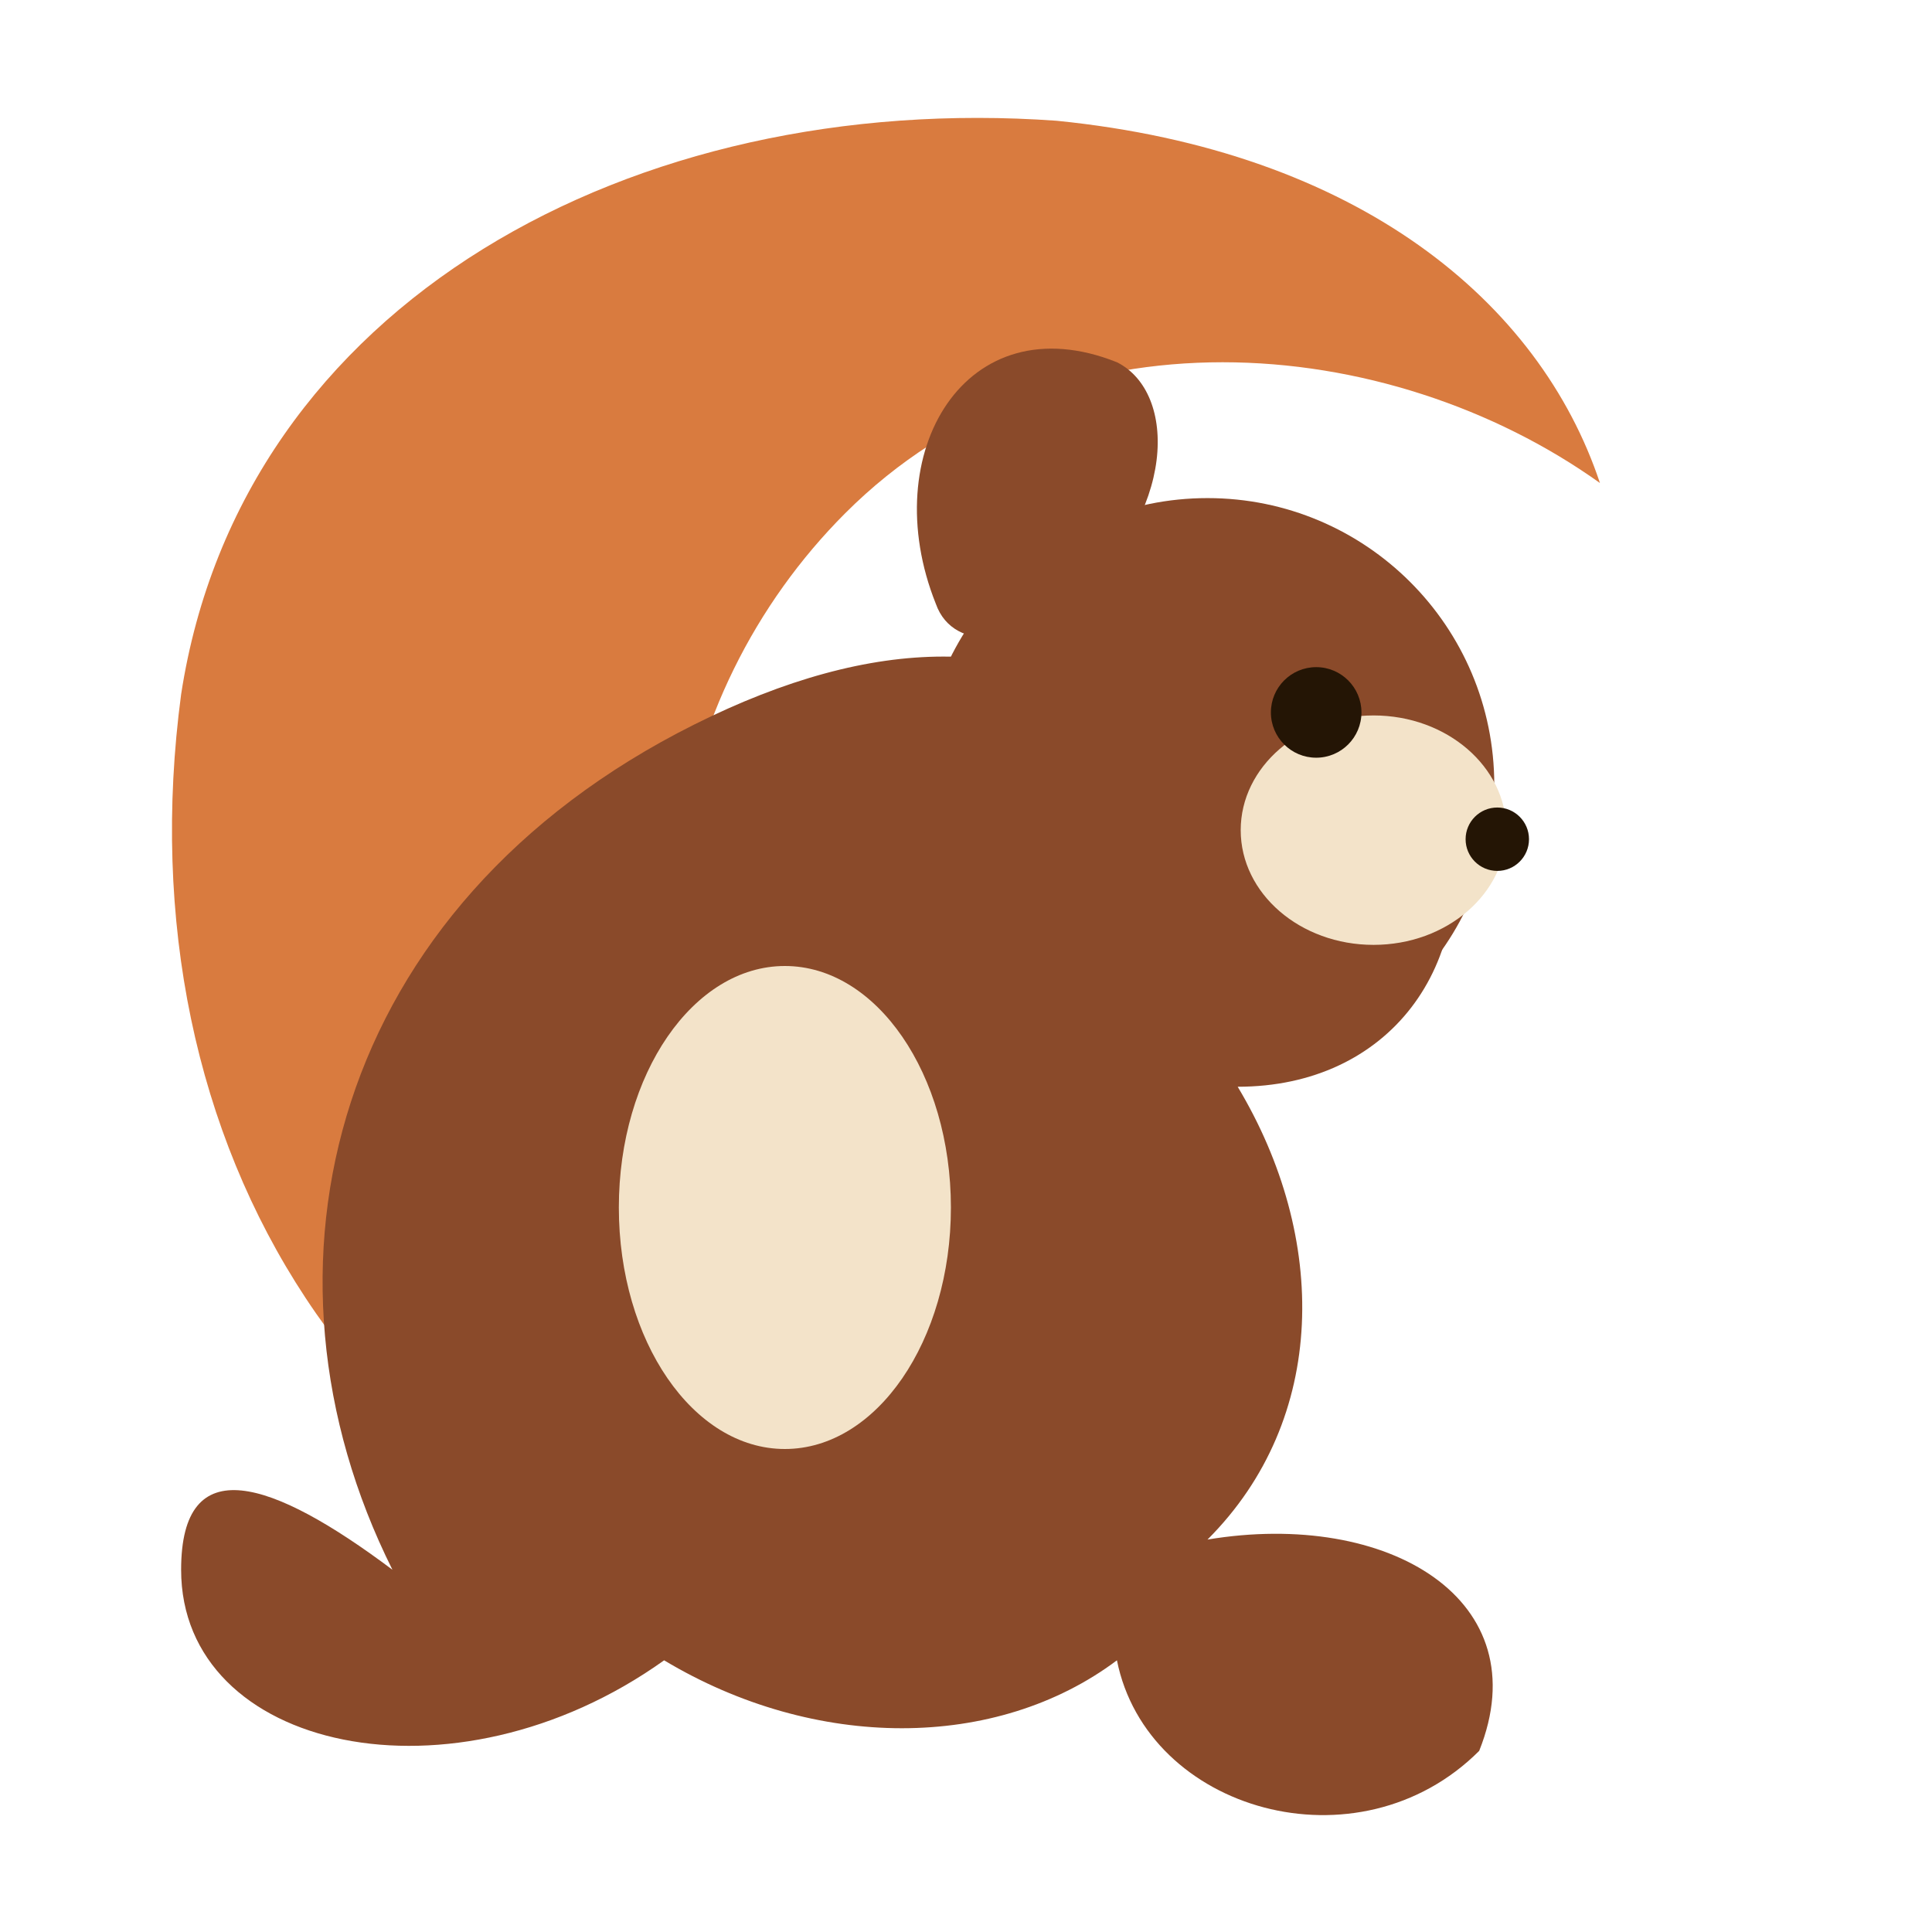
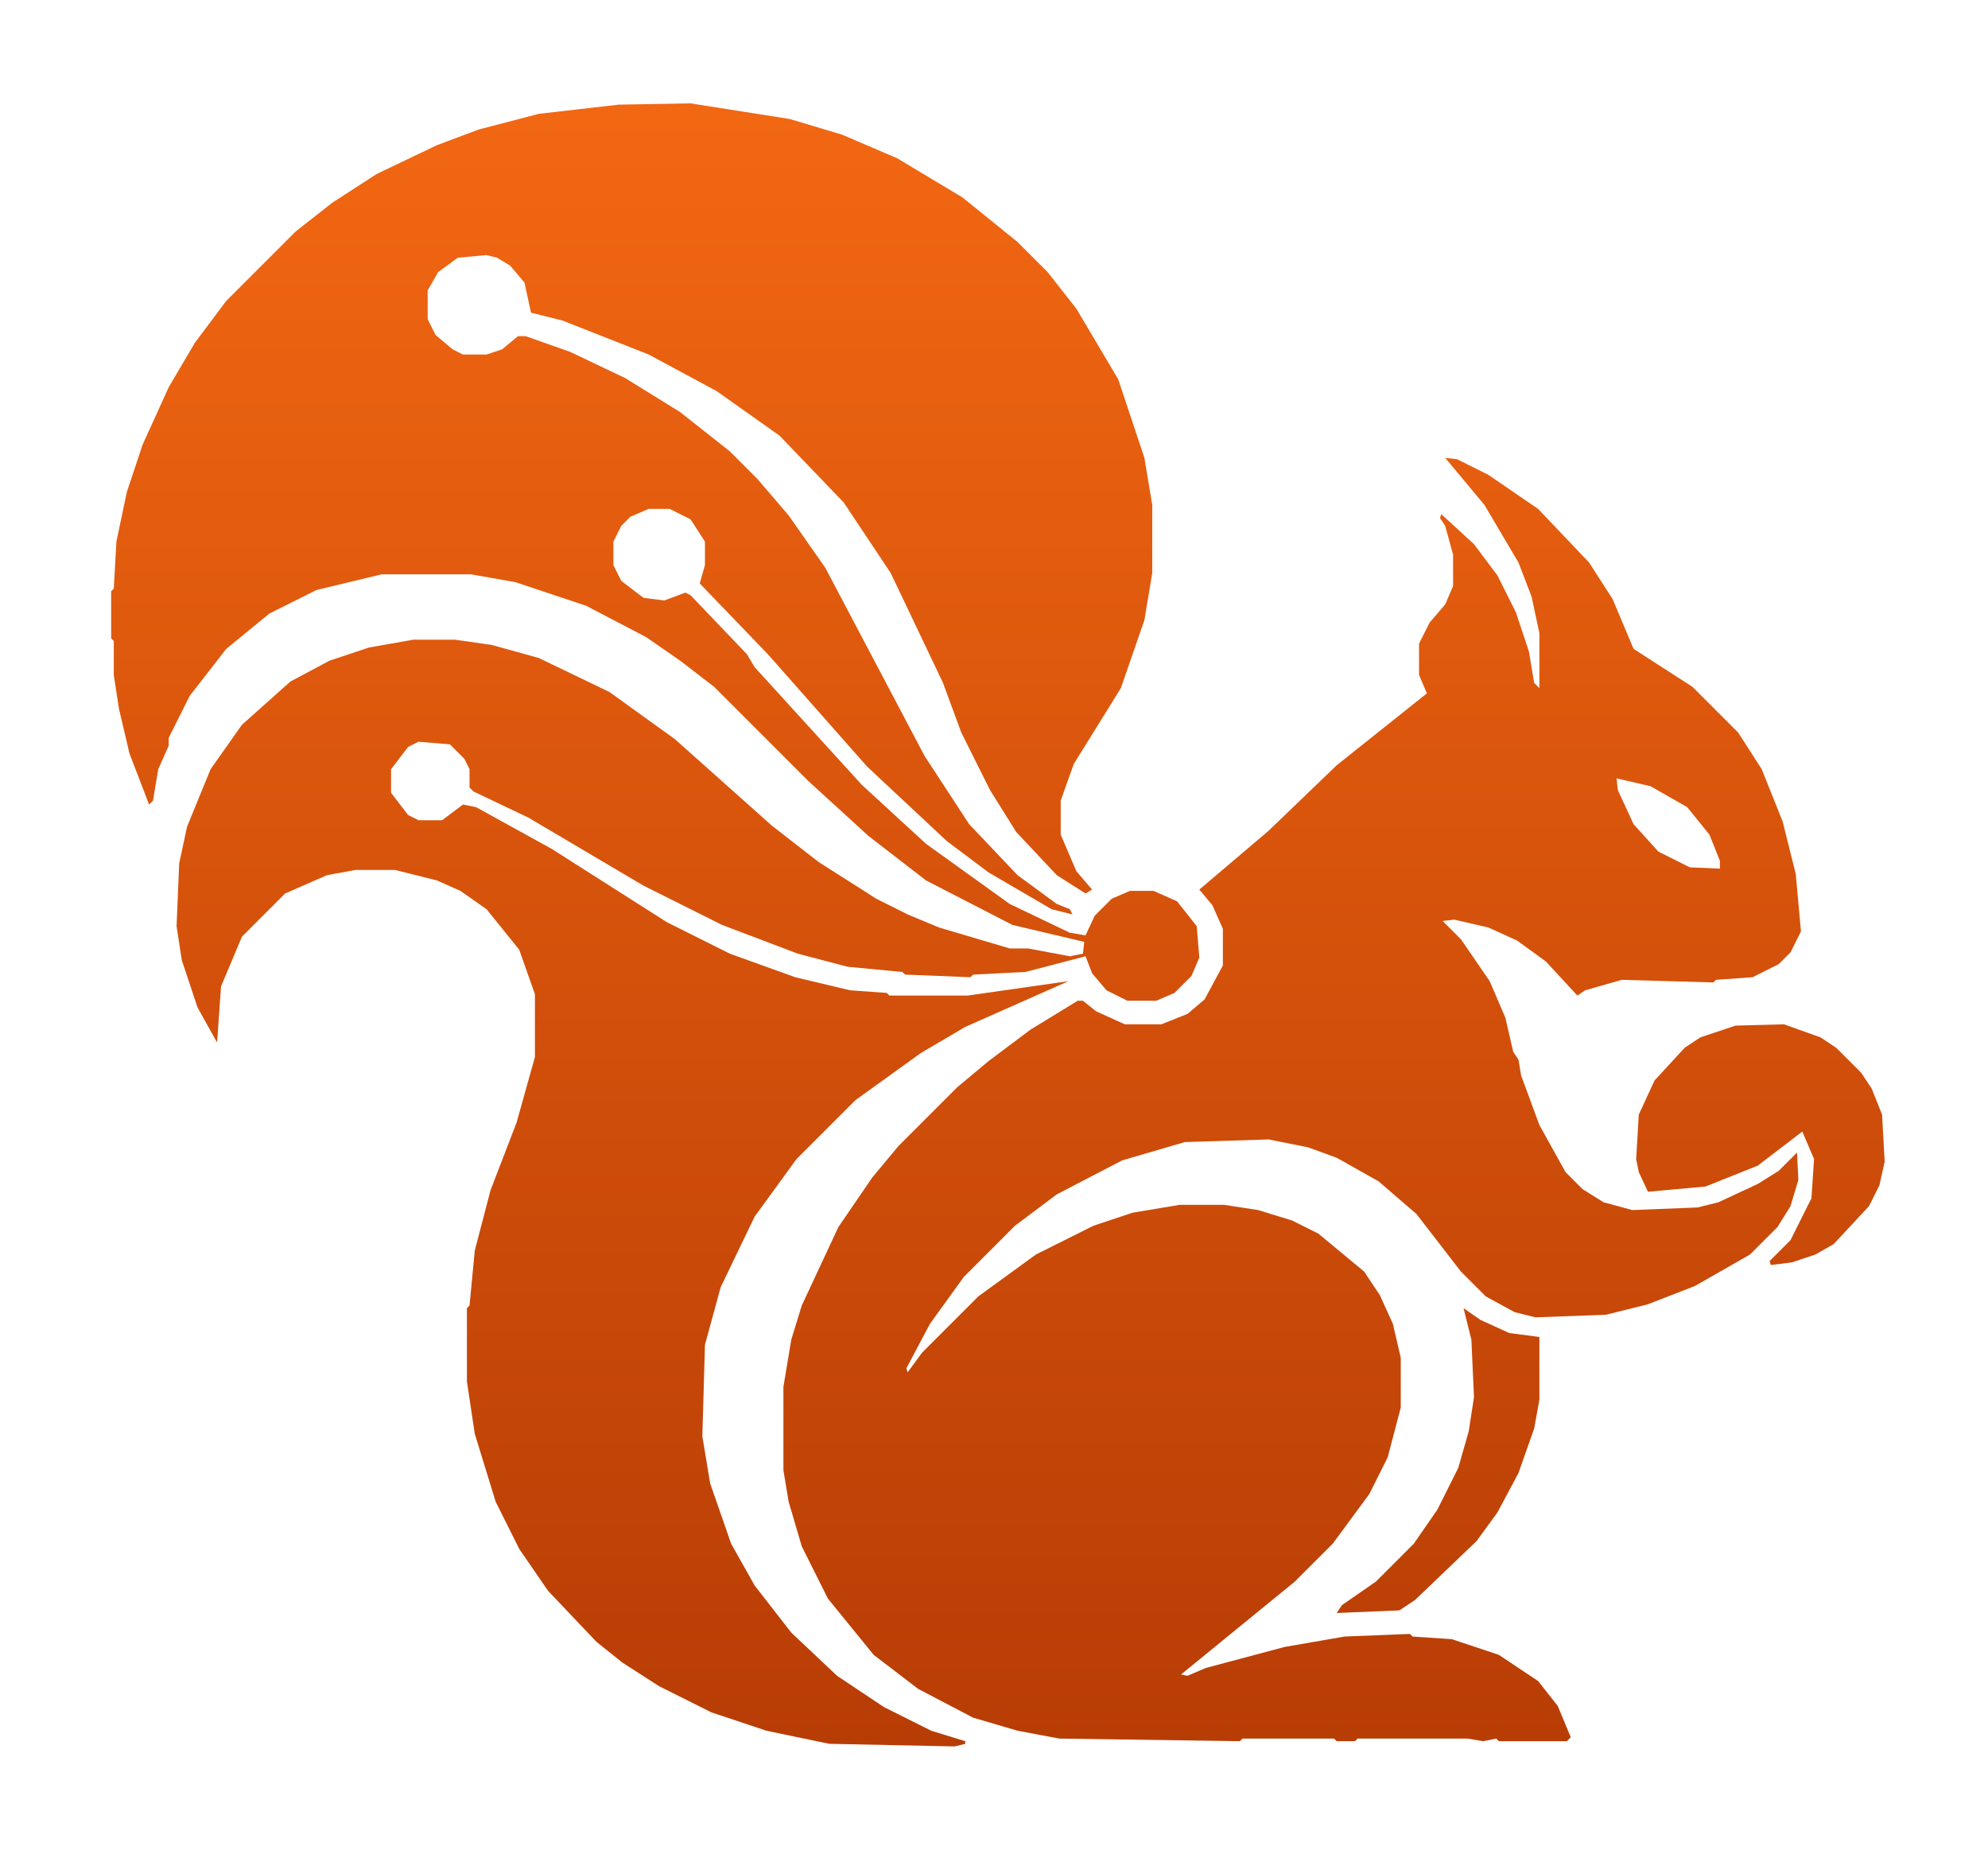
- <svg xmlns="http://www.w3.org/2000/svg" viewBox="0 0 64 64">
-   <path d="M27,54 C12,51 4,38 6,23 C8,10 21,3 35,4 C45,5 51,10 53,16            C46,11 35,10 28,17 C22,23 20,33 26,41 C30,46 33,49 34,52            C32,53 29,54 27,54 Z" fill="#d97b3f" />
-   <path d="M13,52 C8,42 11,30 23,24 C29,21 34,21 38,24            C43,20 47,22 48,27 C49,32 46,36 41,36            C44,41 44,47 40,51 C46,50 51,53 49,58 C45,62 38,60 37,55            C33,58 27,58 22,55 C15,60 6,58 6,52 C6,48 9,49 13,52 Z" fill="#8a4a2a" />
-   <path d="M31,20 C29,15 32,10 37,12 C39,13 39,17 35.5,20 C34,21.3 31.6,21.7 31,20 Z" fill="#8a4a2a" />
-   <circle cx="40" cy="26" r="9.5" fill="#8a4a2a" />
-   <ellipse cx="45.5" cy="27.5" rx="4.4" ry="3.8" fill="#f3e3c9" />
-   <ellipse cx="26" cy="40" rx="5.5" ry="8" fill="#f3e3c9" />
-   <circle cx="43.6" cy="23.6" r="1.5" fill="#241505" />
-   <circle cx="49.6" cy="27.8" r="1.05" fill="#241505" />
+ <svg xmlns="http://www.w3.org/2000/svg" width="760" height="710" viewBox="20 45 760 710">
+   <defs>
+     <linearGradient id="copper" x1="0" y1="0" x2="0" y2="1" gradientUnits="objectBoundingBox">
+       <stop offset="0" stop-color="#F26712" />
+       <stop offset="1" stop-color="#B83D05" />
+     </linearGradient>
+   </defs>
+   <path d="M 256.5,85.0 L 284.0,84.5 L 322.0,90.5 L 342.0,96.5 L 363.0,105.5 L 388.0,120.5 L 409.0,137.5 L 420.5,149.0 L 431.5,163.0 L 447.5,190.0 L 457.5,220.0 L 460.5,238.0 L 460.5,264.0 L 457.5,282.0 L 448.5,308.0 L 430.5,337.0 L 425.5,351.0 L 425.5,364.0 L 431.5,378.0 L 437.5,385.0 L 435.0,386.5 L 424.0,379.5 L 408.5,363.0 L 398.5,347.0 L 387.5,325.0 L 380.5,306.0 L 360.5,264.0 L 342.5,237.0 L 318.0,211.5 L 294.0,194.5 L 268.0,180.5 L 235.0,167.5 L 223.0,164.5 L 220.5,153.0 L 215.0,146.5 L 210.0,143.5 L 206.0,142.5 L 195.0,143.5 L 187.5,149.0 L 183.5,156.0 L 183.5,167.0 L 186.5,173.0 L 193.0,178.5 L 197.0,180.5 L 206.0,180.5 L 212.0,178.5 L 218.0,173.5 L 221.0,173.5 L 238.0,179.5 L 259.0,189.5 L 280.0,202.5 L 299.0,217.5 L 309.5,228.0 L 321.5,242.0 L 335.5,262.0 L 373.5,334.0 L 390.5,360.0 L 409.0,379.5 L 424.0,390.5 L 429.0,392.5 L 430.0,394.5 L 422.0,392.5 L 398.0,378.5 L 382.0,366.5 L 351.5,338.0 L 313.5,295.0 L 287.5,268.0 L 289.5,261.0 L 289.5,252.0 L 284.0,243.5 L 276.0,239.5 L 268.0,239.5 L 261.0,242.5 L 257.5,246.0 L 254.5,252.0 L 254.5,261.0 L 257.5,267.0 L 266.0,273.5 L 274.0,274.5 L 282.0,271.5 L 284.0,272.5 L 305.5,295.0 L 308.5,300.0 L 349.5,345.0 L 374.0,367.5 L 406.0,390.5 L 429.0,401.5 L 435.0,402.5 L 438.5,395.0 L 445.0,388.5 L 452.0,385.5 L 461.0,385.5 L 470.0,389.5 L 477.5,399.0 L 478.5,411.0 L 475.5,418.0 L 469.0,424.5 L 462.0,427.5 L 451.0,427.5 L 443.0,423.5 L 437.5,417.0 L 435.0,410.5 L 412.0,416.5 L 392.0,417.5 L 391.0,418.5 L 366.0,417.5 L 365.0,416.5 L 344.0,414.5 L 325.0,409.5 L 296.0,398.5 L 266.0,383.5 L 222.0,357.5 L 201.0,347.5 L 199.5,346.0 L 199.5,339.0 L 197.5,335.0 L 192.0,329.5 L 180.0,328.5 L 176.0,330.5 L 169.5,339.0 L 169.5,348.0 L 176.0,356.5 L 180.0,358.5 L 189.0,358.5 L 197.0,352.5 L 202.0,353.5 L 231.0,369.5 L 275.0,397.5 L 299.0,409.5 L 324.0,418.5 L 345.0,423.5 L 359.0,424.5 L 360.0,425.5 L 390.0,425.5 L 428.5,420.0 L 389.0,437.5 L 372.0,447.5 L 347.0,465.5 L 324.5,488.0 L 308.5,510.0 L 295.5,537.0 L 289.5,559.0 L 288.5,594.0 L 291.5,612.0 L 299.5,635.0 L 308.5,651.0 L 322.5,669.0 L 340.0,685.5 L 358.0,697.5 L 376.0,706.5 L 389.0,710.5 L 389.0,711.5 L 385.0,712.5 L 337.0,711.5 L 313.0,706.5 L 292.0,699.5 L 272.0,689.5 L 258.0,680.5 L 248.0,672.5 L 229.5,653.0 L 218.5,637.0 L 209.5,619.0 L 201.5,593.0 L 198.5,573.0 L 198.5,545.0 L 199.5,544.0 L 201.5,523.0 L 207.5,500.0 L 217.5,474.0 L 224.5,449.0 L 224.5,425.0 L 218.5,408.0 L 206.0,392.5 L 196.0,385.5 L 187.0,381.5 L 171.0,377.5 L 156.0,377.5 L 145.0,379.5 L 129.0,386.5 L 112.5,403.0 L 104.5,422.0 L 103.0,443.5 L 95.5,430.0 L 89.5,412.0 L 87.5,399.0 L 88.5,375.0 L 91.5,361.0 L 100.5,339.0 L 112.5,322.0 L 131.0,305.5 L 146.0,297.5 L 161.0,292.5 L 178.0,289.5 L 194.0,289.5 L 208.0,291.5 L 226.0,296.5 L 253.0,309.5 L 278.0,327.5 L 315.0,360.5 L 333.0,374.5 L 355.0,388.5 L 367.0,394.5 L 379.0,399.5 L 406.0,407.5 L 413.0,407.5 L 429.0,410.5 L 434.0,409.5 L 434.5,405.0 L 407.0,398.5 L 374.0,381.5 L 352.0,364.5 L 329.0,343.5 L 293.0,307.5 L 280.0,297.5 L 267.0,288.5 L 244.0,276.5 L 217.0,267.5 L 200.0,264.5 L 166.0,264.5 L 141.0,270.5 L 123.0,279.5 L 106.5,293.0 L 92.5,311.0 L 84.5,327.0 L 84.5,330.0 L 80.5,339.0 L 78.5,351.0 L 77.0,352.5 L 69.5,333.0 L 65.5,316.0 L 63.5,303.0 L 63.5,290.0 L 62.5,289.0 L 62.5,271.0 L 63.5,270.0 L 64.5,252.0 L 68.5,233.0 L 74.5,215.0 L 84.5,193.0 L 94.5,176.0 L 106.5,160.0 L 133.0,133.5 L 147.0,122.5 L 164.0,111.5 L 187.0,100.5 L 203.0,94.5 L 226.0,88.5 L 256.5,85.0 Z M 572.5,220.0 L 577.0,220.5 L 589.0,226.5 L 608.0,239.5 L 627.5,260.0 L 636.5,274.0 L 644.5,293.0 L 667.0,307.5 L 684.5,325.0 L 693.5,339.0 L 701.5,359.0 L 706.5,379.0 L 708.5,401.0 L 704.5,409.0 L 700.0,413.5 L 690.0,418.5 L 676.0,419.5 L 675.0,420.5 L 640.0,419.5 L 626.0,423.5 L 623.0,425.5 L 611.0,412.5 L 600.0,404.5 L 589.0,399.5 L 576.0,396.5 L 571.5,397.0 L 578.5,404.0 L 589.5,420.0 L 595.5,434.0 L 598.5,447.0 L 600.5,450.0 L 601.5,456.0 L 608.5,475.0 L 618.5,493.0 L 625.0,499.5 L 633.0,504.5 L 644.0,507.5 L 669.0,506.5 L 677.0,504.5 L 692.0,497.5 L 700.0,492.5 L 707.0,485.5 L 707.5,496.0 L 704.5,506.0 L 699.5,514.0 L 689.0,524.5 L 668.0,536.5 L 650.0,543.5 L 634.0,547.5 L 607.0,548.5 L 599.0,546.5 L 588.0,540.5 L 578.5,531.0 L 561.5,509.0 L 547.0,496.5 L 531.0,487.5 L 520.0,483.5 L 505.0,480.5 L 473.0,481.5 L 449.0,488.5 L 424.0,501.5 L 408.0,513.5 L 388.5,533.0 L 375.5,551.0 L 366.5,568.0 L 367.0,569.5 L 372.5,562.0 L 394.0,540.5 L 416.0,524.5 L 438.0,513.5 L 453.0,508.5 L 471.0,505.5 L 488.0,505.5 L 501.0,507.5 L 514.0,511.5 L 524.0,516.5 L 541.5,531.0 L 547.5,540.0 L 552.5,551.0 L 555.5,564.0 L 555.5,583.0 L 550.5,602.0 L 543.5,616.0 L 529.5,635.0 L 515.0,649.5 L 471.5,685.0 L 474.0,685.5 L 481.0,682.5 L 511.0,674.5 L 534.0,670.5 L 559.0,669.5 L 560.0,670.5 L 575.0,671.5 L 593.0,677.5 L 608.0,687.5 L 615.5,697.0 L 620.5,709.0 L 619.0,710.5 L 593.0,710.5 L 592.0,709.5 L 587.0,710.5 L 581.0,709.5 L 539.0,709.5 L 538.0,710.5 L 531.0,710.5 L 530.0,709.5 L 495.0,709.5 L 494.0,710.5 L 425.0,709.5 L 409.0,706.5 L 392.0,701.5 L 371.0,690.5 L 354.0,677.5 L 336.5,656.0 L 326.5,636.0 L 321.5,619.0 L 319.5,607.0 L 319.5,575.0 L 322.5,557.0 L 326.5,544.0 L 340.5,514.0 L 353.5,495.0 L 363.5,483.0 L 386.0,460.5 L 398.0,450.5 L 414.0,438.5 L 432.0,427.5 L 434.0,427.5 L 439.0,431.5 L 450.0,436.5 L 464.0,436.5 L 474.0,432.5 L 480.5,427.0 L 487.5,414.0 L 487.5,400.0 L 483.5,391.0 L 478.5,385.0 L 505.0,362.5 L 531.0,337.5 L 565.5,310.0 L 562.5,303.0 L 562.5,291.0 L 566.5,283.0 L 572.5,276.0 L 575.5,269.0 L 575.5,257.0 L 572.5,246.0 L 570.5,243.0 L 571.0,241.5 L 583.5,253.0 L 592.5,265.0 L 599.5,279.0 L 604.5,294.0 L 606.5,306.0 L 608.5,308.0 L 608.5,287.0 L 605.5,273.0 L 600.5,260.0 L 587.5,238.0 L 572.5,220.0 Z M 638.0,342.5 L 638.5,347.0 L 644.5,360.0 L 654.0,370.5 L 666.0,376.5 L 677.5,377.0 L 677.5,374.0 L 673.5,364.0 L 665.0,353.5 L 651.0,345.5 L 638.0,342.5 Z M 683.5,437.0 L 702.0,436.5 L 716.0,441.5 L 722.0,445.5 L 731.5,455.0 L 735.5,461.0 L 739.5,471.0 L 740.5,489.0 L 738.5,498.0 L 734.5,506.0 L 721.0,520.5 L 714.0,524.5 L 705.0,527.5 L 697.0,528.5 L 696.5,527.0 L 704.5,519.0 L 712.5,503.0 L 713.5,488.0 L 709.0,477.5 L 692.0,490.5 L 672.0,498.5 L 650.0,500.5 L 646.5,493.0 L 645.5,488.0 L 646.5,471.0 L 652.5,458.0 L 664.0,445.5 L 670.0,441.5 L 683.5,437.0 Z M 579.5,545.0 L 586.0,549.5 L 597.0,554.5 L 608.5,556.0 L 608.5,580.0 L 606.5,591.0 L 600.5,608.0 L 592.5,623.0 L 584.5,634.0 L 561.0,656.5 L 555.0,660.5 L 531.0,661.5 L 533.0,658.5 L 546.0,649.5 L 560.5,635.0 L 569.5,622.0 L 577.5,606.0 L 581.5,592.0 L 583.5,579.0 L 582.5,557.0 L 579.5,545.0 Z" fill="url(#copper)" fill-rule="evenodd" />
</svg>
